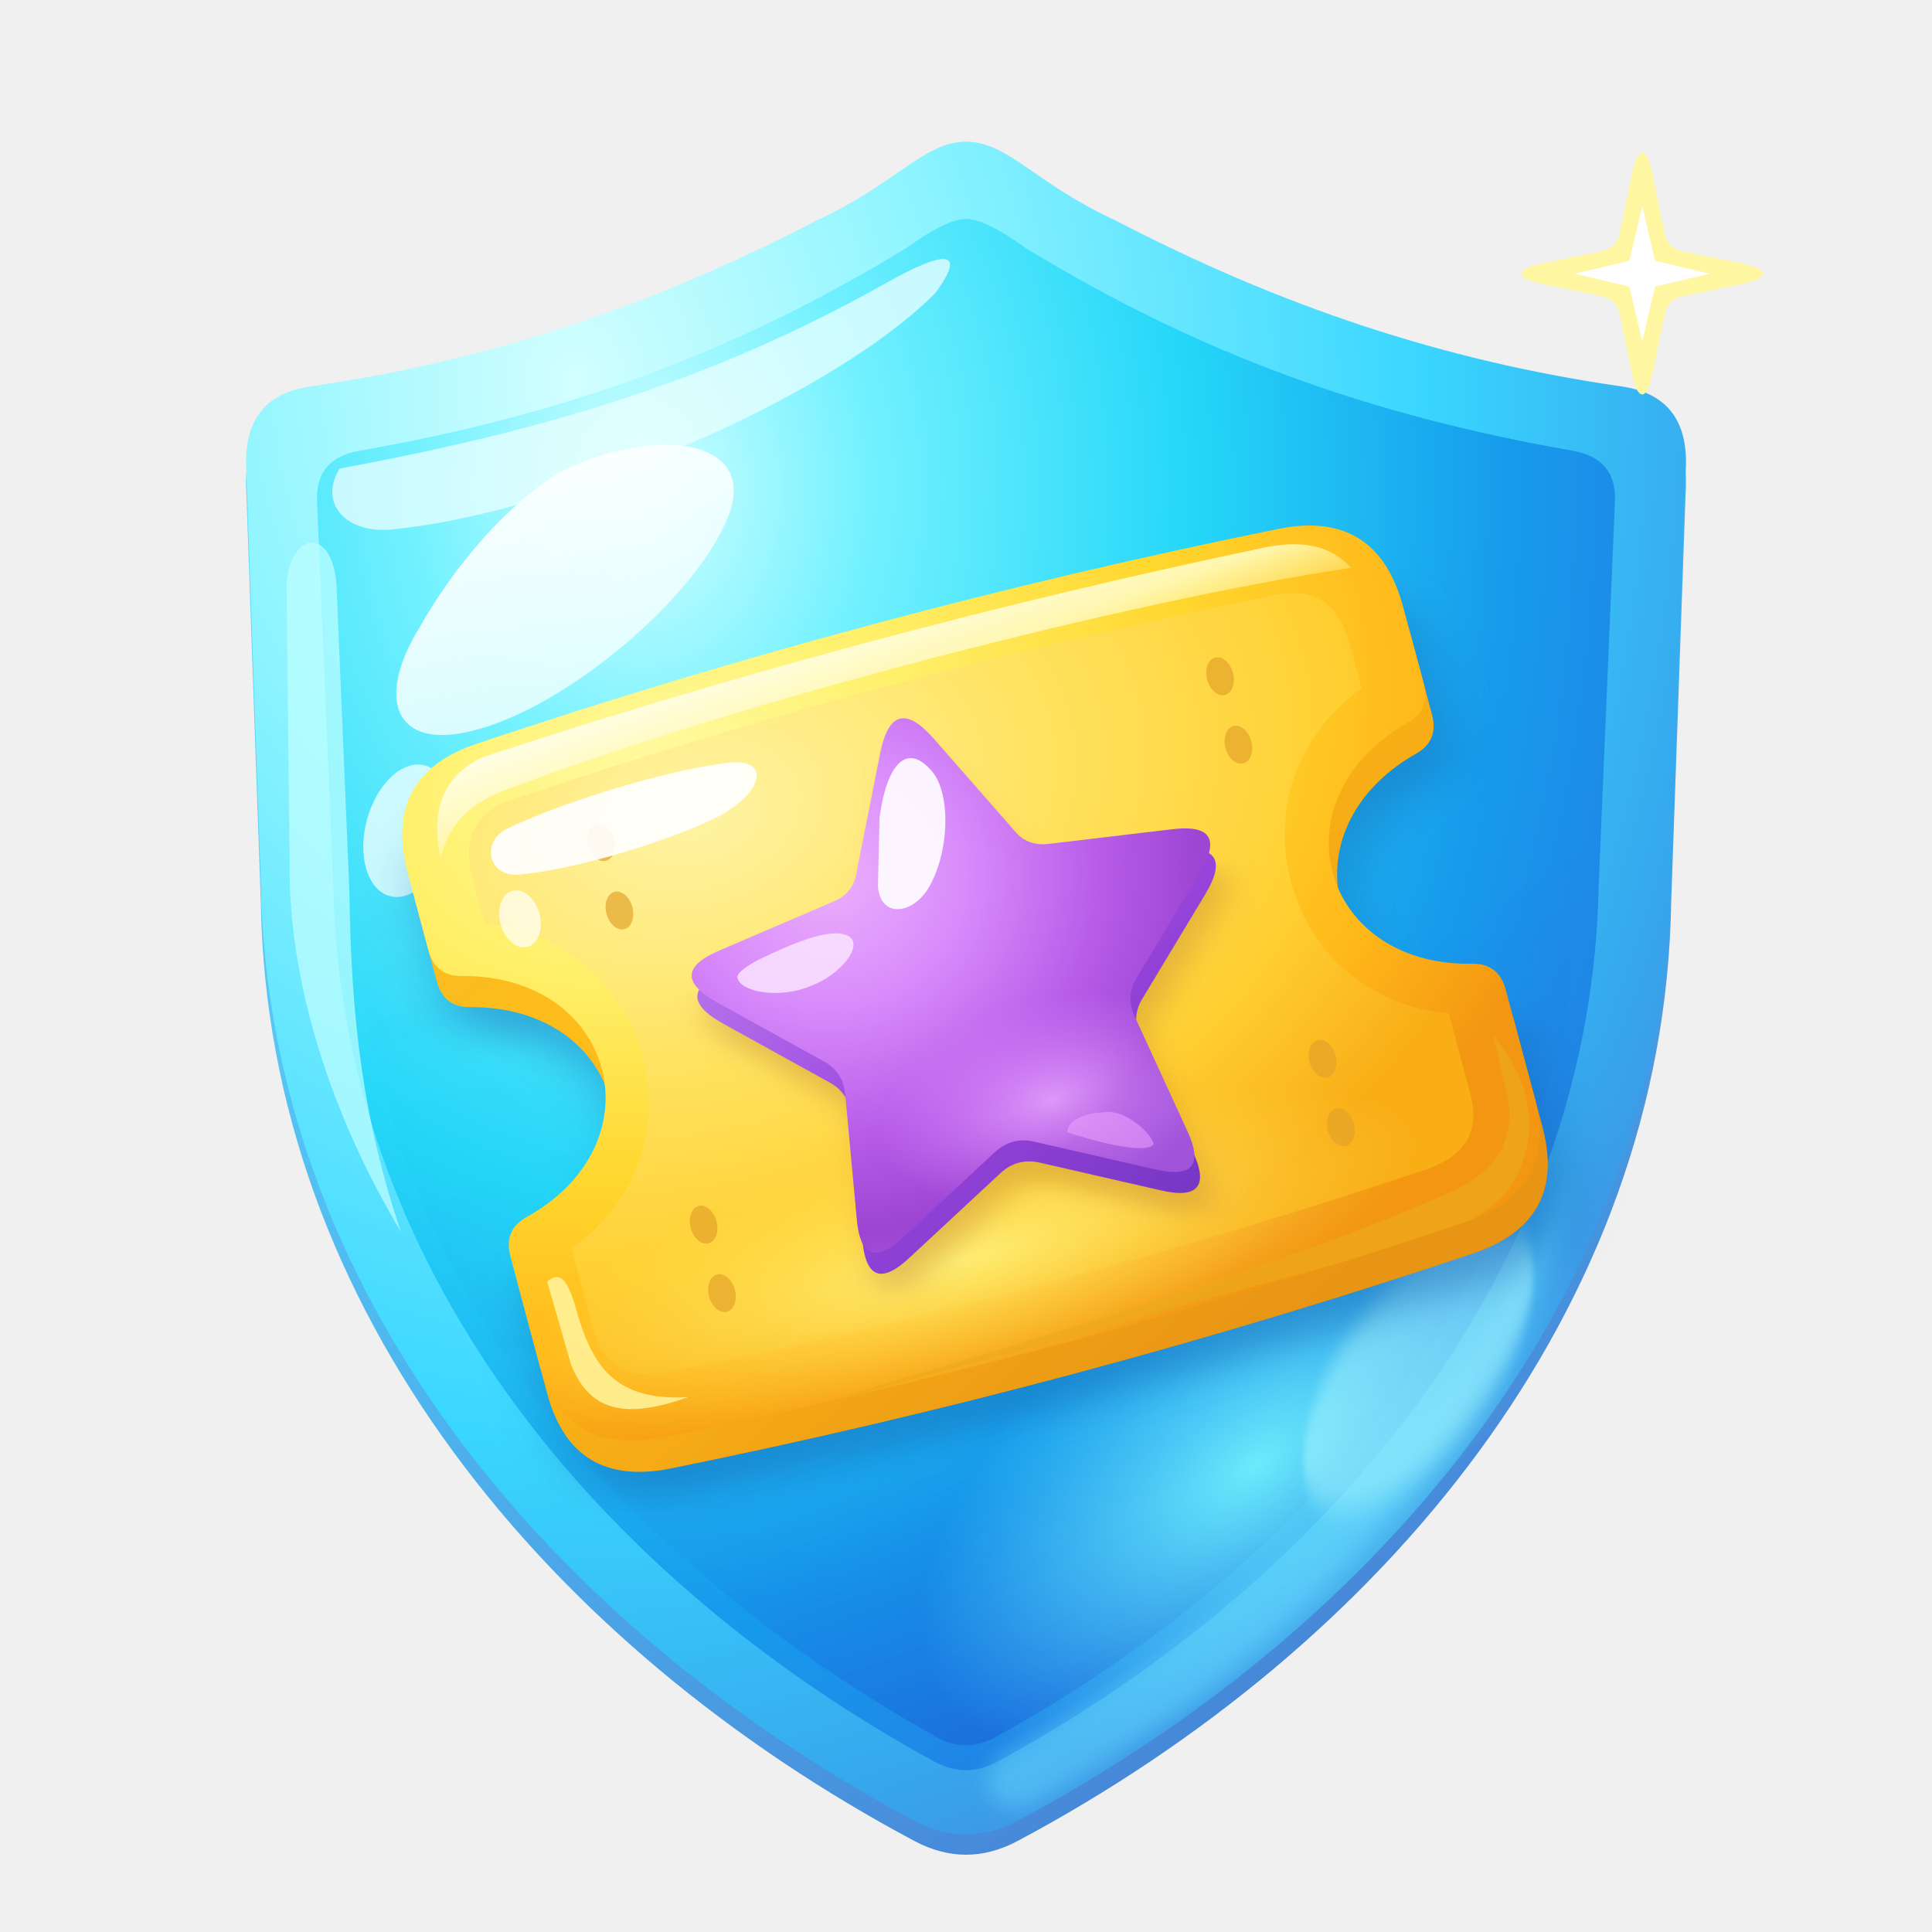
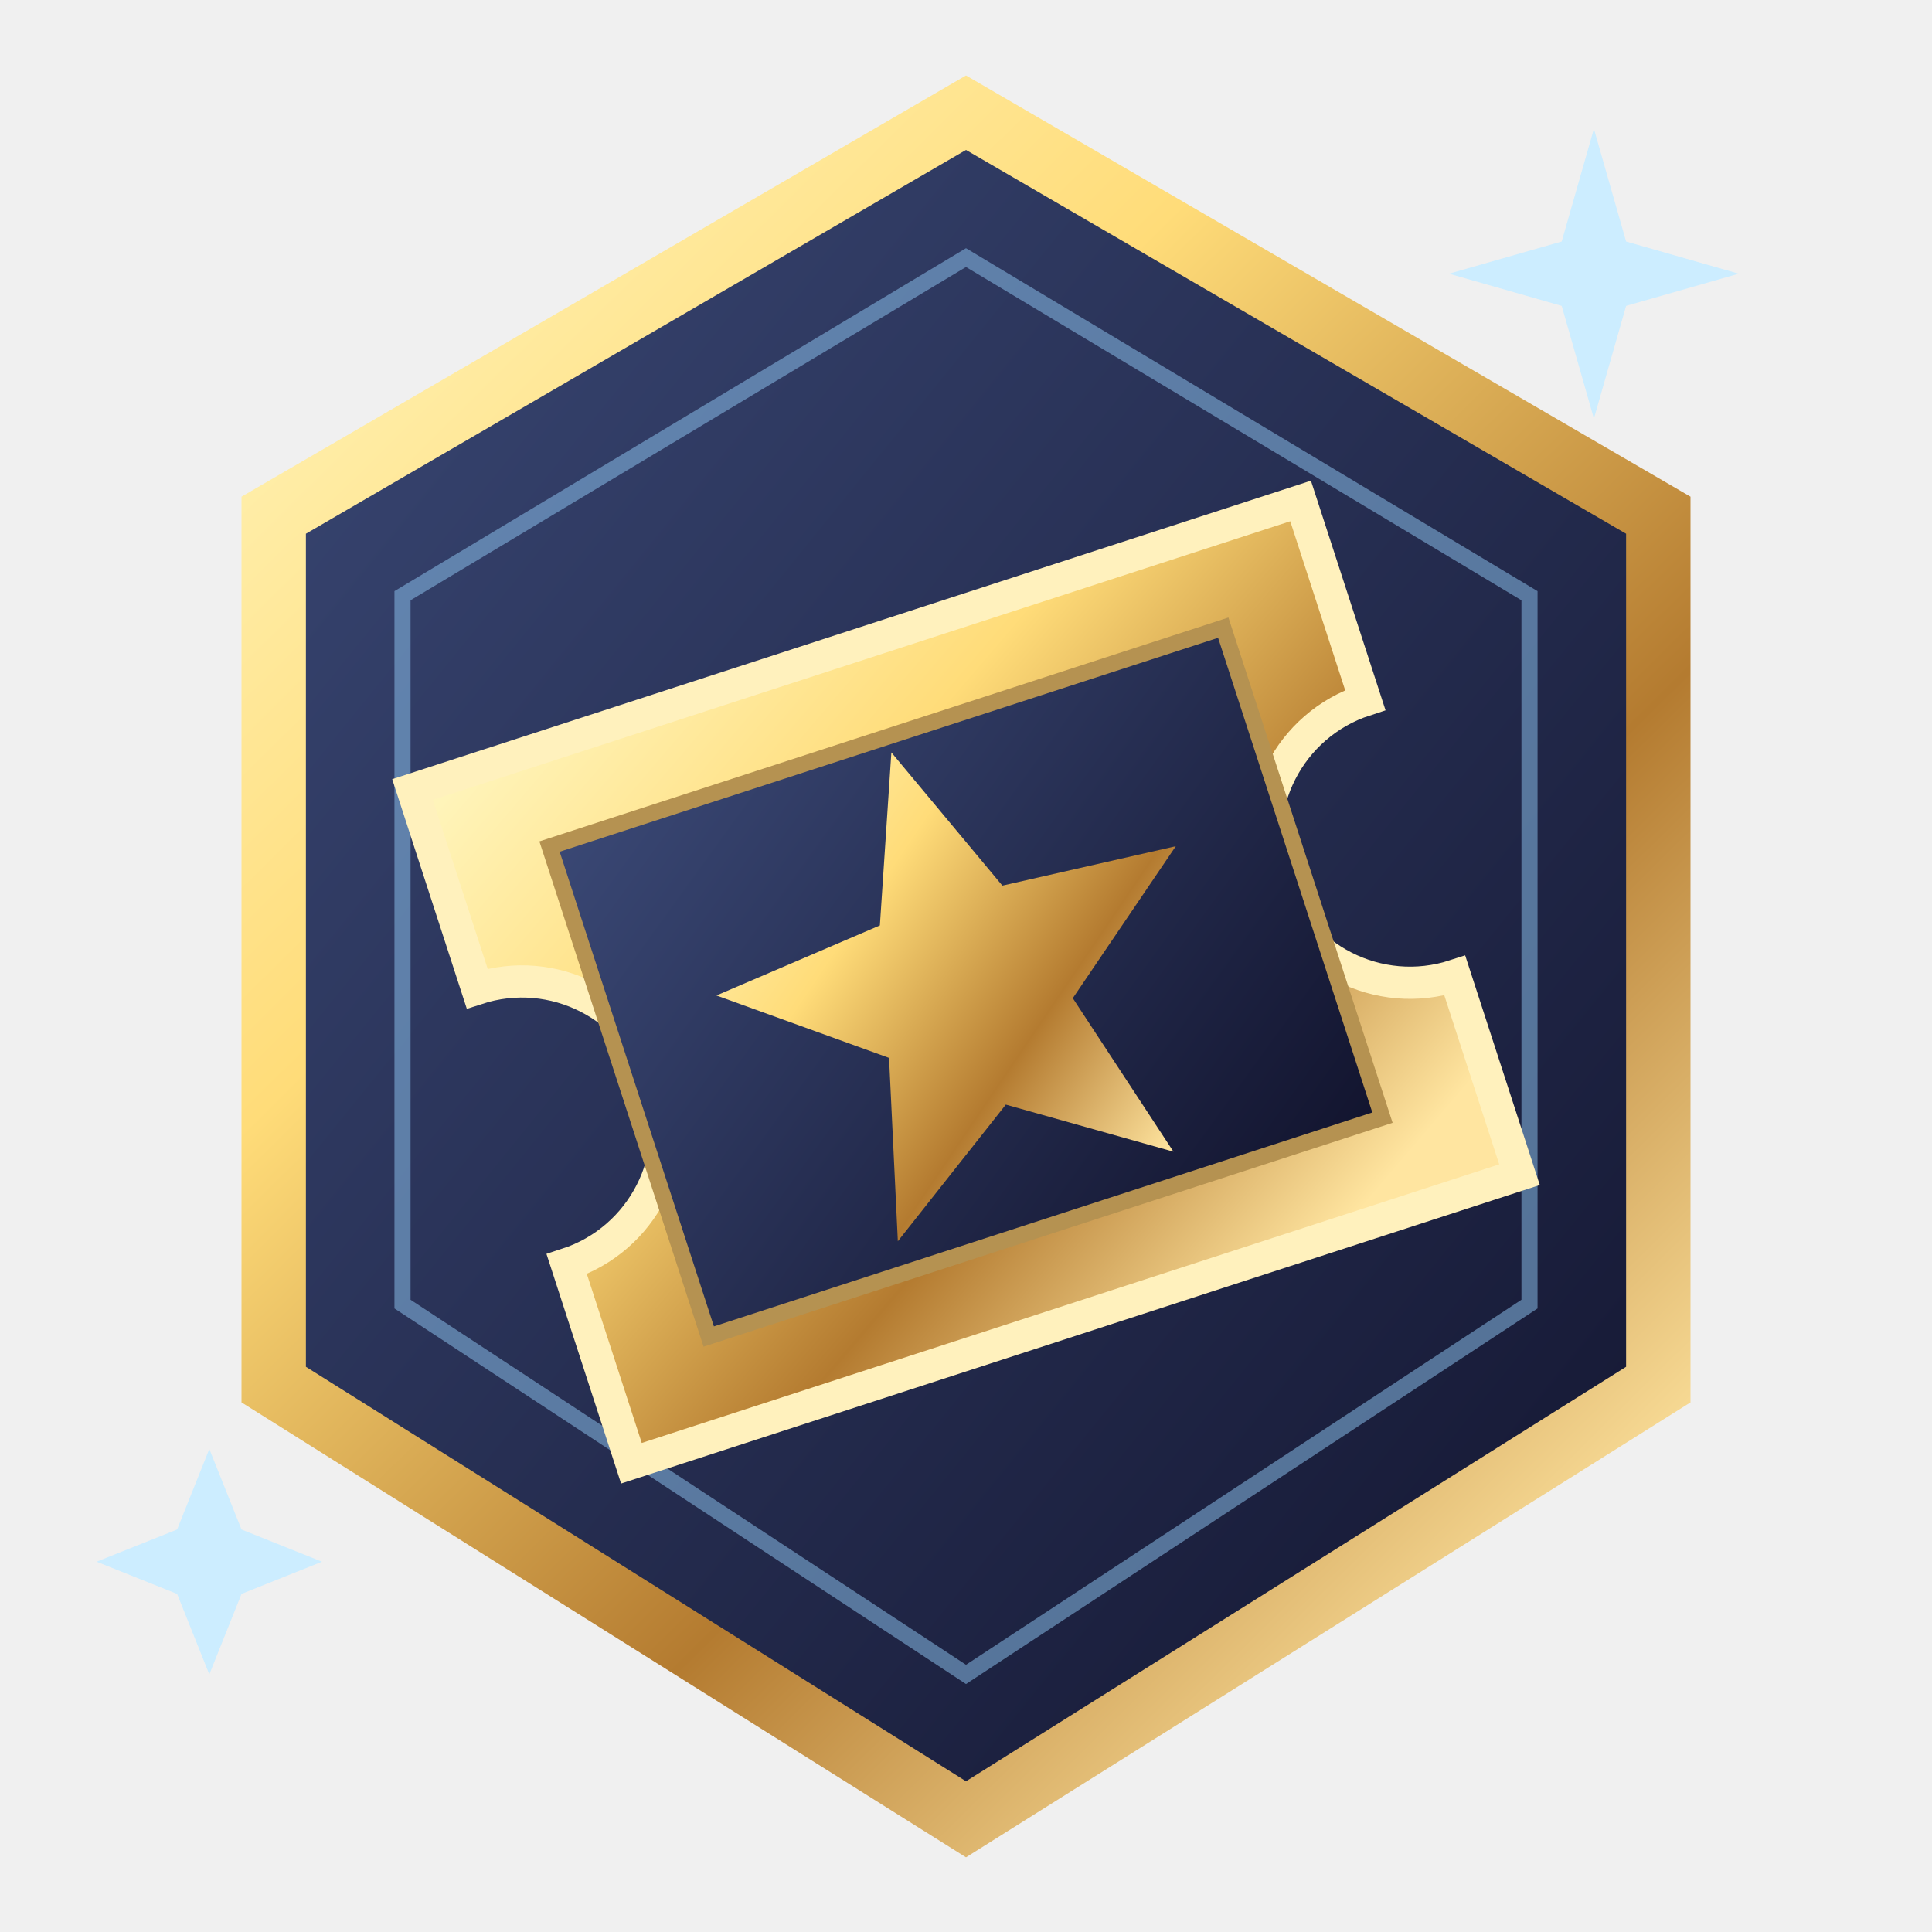
- <svg xmlns="http://www.w3.org/2000/svg" viewBox="0 0 120 120" role="img" aria-labelledby="lite-title lite-desc">
+ <svg xmlns="http://www.w3.org/2000/svg" viewBox="0 0 120 120">
  <defs>
-     <radialGradient id="b" cx=".23" cy=".16" r=".93" gradientTransform="translate(0 -.02) scale(1 1.05)">
-       <stop stop-color="#D2FFFF" />
-       <stop offset=".28" stop-color="#8CF4FF" />
-       <stop offset=".63" stop-color="#39D6FF" />
-       <stop offset=".86" stop-color="#36A7ED" />
-       <stop offset="1" stop-color="#4785DC" />
-     </radialGradient>
-     <linearGradient id="shield-depth" x1=".12" y1="0" x2=".75" y2="1">
-       <stop stop-color="#67DFFF" />
-       <stop offset=".5" stop-color="#4EB7EF" />
-       <stop offset="1" stop-color="#457ED4" />
+     <linearGradient id="g" x2=".8" y2="1">
+       <stop stop-color="#fff6bf" />
+       <stop offset=".35" stop-color="#ffdc79" />
+       <stop offset=".7" stop-color="#b47b30" />
+       <stop offset="1" stop-color="#ffe5a0" />
    </linearGradient>
-     <radialGradient id="shield-face" cx=".25" cy=".19" r=".88" gradientTransform="translate(0 -.03) scale(1 1.08)">
-       <stop stop-color="#D2FFFF" />
-       <stop offset=".2" stop-color="#72F1FF" />
-       <stop offset=".48" stop-color="#25D7F8" />
-       <stop offset=".76" stop-color="#169BEC" />
-       <stop offset="1" stop-color="#2678E1" />
-     </radialGradient>
-     <linearGradient id="shield-bottom" x1=".2" y1="0" x2=".72" y2="1">
-       <stop stop-color="#0B83E4" stop-opacity="0" />
-       <stop offset=".66" stop-color="#175AD4" stop-opacity=".06" />
-       <stop offset="1" stop-color="#164DD2" stop-opacity=".54" />
+     <linearGradient id="b" x2="1" y2="1">
+       <stop stop-color="#3a4875" />
+       <stop offset="1" stop-color="#12142e" />
    </linearGradient>
-     <radialGradient id="blue-bounce" cx=".5" cy=".5" r=".5">
-       <stop stop-color="#78F9FF" stop-opacity=".88" />
-       <stop offset=".6" stop-color="#67EDFF" stop-opacity=".38" />
-       <stop offset="1" stop-color="#5CE5FF" stop-opacity="0" />
-     </radialGradient>
-     <radialGradient id="g" cx=".26" cy=".12" r=".94">
-       <stop stop-color="#FFFBA5" />
-       <stop offset=".26" stop-color="#FFF16D" />
-       <stop offset=".56" stop-color="#FFD72F" />
-       <stop offset=".81" stop-color="#FFB819" />
-       <stop offset="1" stop-color="#F39712" />
-     </radialGradient>
-     <linearGradient id="ticket-depth" x1=".08" y1="0" x2=".74" y2="1">
-       <stop stop-color="#F7BD23" />
-       <stop offset=".42" stop-color="#FFBB16" />
-       <stop offset="1" stop-color="#E89415" />
-     </linearGradient>
-     <radialGradient id="ticket-face" cx=".25" cy=".12" r=".96">
-       <stop stop-color="#FFF4A5" />
-       <stop offset=".4" stop-color="#FFE361" />
-       <stop offset=".75" stop-color="#FFD033" />
-       <stop offset="1" stop-color="#F9AE16" />
-     </radialGradient>
-     <linearGradient id="ticket-top-light" x1=".08" y1="0" x2=".9" y2="1">
-       <stop stop-color="#FFFFEC" />
-       <stop offset=".48" stop-color="#FFF8B6" stop-opacity=".95" />
-       <stop offset="1" stop-color="#FFF486" stop-opacity="0" />
-     </linearGradient>
-     <radialGradient id="ticket-bounce" cx=".5" cy=".5" r=".5">
-       <stop stop-color="#FFF37D" stop-opacity=".9" />
-       <stop offset="1" stop-color="#FFE14F" stop-opacity="0" />
-     </radialGradient>
-     <linearGradient id="star-depth" x1=".2" y1="0" x2=".76" y2="1">
-       <stop stop-color="#C286F2" />
-       <stop offset=".6" stop-color="#9A45DD" />
-       <stop offset="1" stop-color="#7838C6" />
-     </linearGradient>
-     <radialGradient id="star-face" cx=".3" cy=".27" r=".78">
-       <stop stop-color="#ECAEFD" />
-       <stop offset=".32" stop-color="#D88BFB" />
-       <stop offset=".65" stop-color="#B75BE8" />
-       <stop offset=".89" stop-color="#9C45D3" />
-       <stop offset="1" stop-color="#A153DA" />
-     </radialGradient>
-     <radialGradient id="star-bounce" cx=".5" cy=".5" r=".5">
-       <stop stop-color="#EAA9FF" stop-opacity=".8" />
-       <stop offset="1" stop-color="#D986FF" stop-opacity="0" />
-     </radialGradient>
-     <linearGradient id="white-gloss" x1=".2" y1="0" x2=".7" y2="1">
-       <stop stop-color="#FFFFFF" />
-       <stop offset="1" stop-color="#EAFFFF" stop-opacity=".8" />
-     </linearGradient>
-     <filter id="contact-soft" x="-.18" y="-.24" width="1.4" height="1.55" color-interpolation-filters="sRGB">
-       <feGaussianBlur stdDeviation="1.45" />
-     </filter>
-     <filter id="star-contact" x="-.2" y="-.2" width="1.4" height="1.5" color-interpolation-filters="sRGB">
-       <feGaussianBlur stdDeviation=".9" />
-     </filter>
-     <filter id="gloss-soft" x="-.3" y="-.3" width="1.6" height="1.6" color-interpolation-filters="sRGB">
-       <feGaussianBlur stdDeviation=".65" />
-     </filter>
-     <path id="shield-shape" d="M60 8.8C62.6 8.8 64.3 11.4 69.3 13.7C79.5 19 89.6 22.4 100.7 24Q105 24.6 104.7 29.3L103.8 54.8C103.4 80.1 85.9 101 63.2 113.1Q60 114.8 56.8 113.1C34.1 101 16.6 80.1 16.2 54.8L15.3 29.3Q15 24.6 19.3 24C30.4 22.4 40.5 19 50.7 13.7C55.7 11.4 57.4 8.8 60 8.8Z" />
-     <path id="ticket-shape" d="M34.2 38.8Q60 37.2 85.8 38.8Q92 39.2 92 45.5V50.4Q92 52.1 90.4 52.5C81.2 54.9 81.2 65.7 90.4 68Q92 68.4 92 70.1V76.9Q92 83 85.8 83.4Q60 85 34.2 83.4Q28 83 28 76.9V70.1Q28 68.4 29.6 68C38.8 65.7 38.8 54.9 29.6 52.5Q28 52.1 28 50.4V45.5Q28 39.2 34.2 38.8Z" />
-     <path id="star-shape" d="M58.3 45.8Q60 42.4 61.7 45.8L65.1 52.7Q65.6 53.8 66.9 54L74.5 55.1Q78.2 55.6 75.5 58.2L70 63.5Q69.1 64.4 69.3 65.7L70.6 73.3Q71.3 77 68 75.2L61.2 71.6Q60 71 58.8 71.6L52 75.2Q48.7 77 49.4 73.3L50.7 65.7Q50.9 64.4 50 63.5L44.5 58.2Q41.8 55.6 45.5 55.1L53.1 54Q54.4 53.8 54.9 52.7Z" />
-     <clipPath id="shield-clip">
-       <use href="#shield-shape" />
-     </clipPath>
-     <clipPath id="ticket-clip">
-       <use href="#ticket-shape" />
-     </clipPath>
-     <clipPath id="star-clip">
-       <use href="#star-shape" />
-     </clipPath>
  </defs>
-   <g stroke-linecap="round" stroke-linejoin="round">
-     <use href="#shield-shape" transform="translate(0 1.25)" fill="url(#shield-depth)" />
-     <use href="#shield-shape" fill="url(#b)" />
-     <path d="M60 13.6Q61.2 13.6 63.7 15.4C74.5 22 85.1 25.8 97.7 28Q100.5 28.5 100.3 31.3L99.3 54.9C98.9 78.6 83 97.9 62 109.4Q60 110.5 58 109.4C37 97.9 21.1 78.6 20.7 54.9L19.7 31.3Q19.5 28.5 22.3 28C34.9 25.8 45.5 22 56.3 15.4Q58.8 13.6 60 13.6Z" fill="url(#shield-face)" />
-     <path d="M23.1 49.9C30.9 71.5 61.9 80.6 98.1 52.7C98 77.9 82.2 96.6 62 107.8Q60 109 58 107.8C37.7 96.4 22.3 78.1 22 54.9Z" fill="url(#shield-bottom)" />
-     <g clip-path="url(#shield-clip)">
-       <ellipse cx="78" cy="91" rx="24" ry="13" transform="rotate(-37 78 91)" fill="url(#blue-bounce)" />
-       <path d="M21.1 29.1C34.1 26.7 44.3 23.6 55 17.6C58.9 15.4 60 15.6 58.1 18.2C51.2 25.1 34.1 32 24.2 32.9C21.4 33.1 19.8 31.2 21.1 29.1Z" fill="#EAFFFF" opacity=".76" />
-       <path d="M17.8 36.3C18 33.1 20.6 32.6 20.9 36.3L21.7 55.3C21.8 63.5 22.6 69.7 24.9 76.5C21 70 18.2 62.2 18 54.8Z" fill="#BFFFFF" opacity=".71" />
-       <path d="M62.3 108.9C79.5 99.3 91.9 85.8 97.7 72.9C95 86.6 81.2 103 64.2 112C62.1 113.1 60.2 111.1 62.3 108.9Z" fill="#67D9FF" opacity=".45" filter="url(#gloss-soft)" />
-     </g>
-     <path d="M34.8 29.3C40.6 26.5 46.7 27.2 45.4 31.6C43.7 36.8 35.2 44 29.3 45.4C24.5 46.6 23.3 43.4 26.1 38.9C28.2 35.2 31.4 31.4 34.8 29.3Z" fill="url(#white-gloss)" />
-     <ellipse cx="25.3" cy="51.6" rx="2.6" ry="4.2" transform="rotate(15 25.3 51.6)" fill="#EEFFFF" opacity=".78" />
-     <ellipse cx="88.1" cy="84.9" rx="4.6" ry="10.4" transform="rotate(36 88.1 84.9)" fill="#B6FCFF" opacity=".44" filter="url(#gloss-soft)" />
-     <g transform="rotate(-15 60 60)">
-       <use href="#ticket-shape" transform="translate(.4 3.8)" fill="#165CA8" opacity=".41" filter="url(#contact-soft)" />
-       <use href="#ticket-shape" transform="translate(0 2)" fill="url(#ticket-depth)" />
-       <use href="#ticket-shape" fill="url(#g)" />
-       <path d="M35.6 42.7Q60 41.2 84.4 42.7Q88.2 42.9 88.2 46.8V49.7C78.4 53.4 78.4 67 88.2 70.6V75.8Q88.2 79.3 84.4 79.6Q60 81.1 35.6 79.6Q31.8 79.3 31.8 75.8V70.6C41.6 67 41.6 53.4 31.8 49.7V46.8Q31.8 42.9 35.6 42.7Z" fill="url(#ticket-face)" />
-       <g clip-path="url(#ticket-clip)">
-         <ellipse cx="55" cy="77.5" rx="29" ry="7.9" fill="url(#ticket-bounce)" />
-         <path d="M34.4 39.7Q59.5 38.3 84.8 39.7C87.1 39.9 88.6 40.6 89.5 42.3C75.4 40.7 50.7 40.5 35.6 42C32.9 42.2 31.3 43.1 30.2 45.1C30.4 42.2 31.5 40.2 34.4 39.7Z" fill="url(#ticket-top-light)" />
-         <path d="M29.8 72.2C30.7 71.8 31.1 72.2 31.1 74.7C31.2 78.2 32.1 80.5 36.4 81.4C32.6 81.7 30.3 80.9 29.9 77.6Z" fill="#FFF7A0" opacity=".83" />
-         <path d="M85.8 81.3C88.7 80.7 90.2 79.1 90.4 76.5L90.5 72.6C92.1 75.9 91.9 79.6 88.9 82.2Q87.3 83.4 83.4 83.8L39 84C60.2 83.5 75.3 83 85.8 81.3Z" fill="#EBA91B" opacity=".65" />
-       </g>
-       <g fill="#E3A128" opacity=".67">
-         <ellipse cx="40.1" cy="46.7" rx=".83" ry="1.2" />
-         <ellipse cx="40.1" cy="51.1" rx=".83" ry="1.2" />
-         <ellipse cx="40.1" cy="71.3" rx=".83" ry="1.2" />
-         <ellipse cx="40.1" cy="75.7" rx=".83" ry="1.2" />
-         <ellipse cx="79.9" cy="46.7" rx=".83" ry="1.2" />
-         <ellipse cx="79.9" cy="51.1" rx=".83" ry="1.2" />
-         <ellipse cx="79.9" cy="71.3" rx=".83" ry="1.2" />
-         <ellipse cx="79.9" cy="75.7" rx=".83" ry="1.2" />
-       </g>
-       <path d="M34.6 44.4C38.2 43.7 45.1 43.4 49.1 44C51.6 44.4 50.7 46.4 47.3 47.1C43.5 47.8 37.7 47.9 34.5 47.3C32.8 46.9 32.9 44.8 34.6 44.4Z" fill="#FFFFFF" opacity=".92" />
-       <ellipse cx="34" cy="50" rx="1.25" ry="1.8" fill="#FFFEEE" opacity=".8" />
-       <use href="#star-shape" transform="translate(.3 2.7)" fill="#AC6A2B" opacity=".31" filter="url(#star-contact)" />
-       <use href="#star-shape" transform="translate(0 1.35)" fill="url(#star-depth)" />
-       <use href="#star-shape" fill="url(#star-face)" />
-       <g clip-path="url(#star-clip)">
-         <ellipse cx="63" cy="69.4" rx="10.9" ry="6.3" fill="url(#star-bounce)" />
-         <path d="M57.2 49.7C58.5 46.6 60 45.7 61 47.6C61.9 49.1 61 52.5 59.3 54.4C57.9 56.1 55.6 55.9 56 53.8Z" fill="#FFFFFF" opacity=".9" />
-         <path d="M47.6 56.3C49.7 55.9 52.7 55.4 53.5 56.4C54.1 57.2 52.3 58.5 50.4 58.7C48.2 59 46 57.9 46.1 57C46.2 56.7 46.8 56.5 47.6 56.3Z" fill="#FCEBFF" opacity=".78" />
-         <path d="M65.9 71C67 71 68.4 72.8 68.4 73.7C67.7 74.3 64.3 72.2 63.4 71.6C63.6 70.9 64.8 70.7 65.9 71Z" fill="#F1A5FF" opacity=".52" />
-       </g>
-     </g>
-     <path d="M102 9.5Q102.4 9.5 102.7 11.1L103.4 14.5Q103.6 15.4 104.5 15.6L107.9 16.3Q109.5 16.6 109.5 17Q109.5 17.4 107.9 17.7L104.5 18.4Q103.6 18.6 103.4 19.5L102.7 22.9Q102.4 24.5 102 24.5Q101.6 24.5 101.3 22.9L100.6 19.5Q100.4 18.6 99.5 18.4L96.1 17.7Q94.5 17.4 94.5 17Q94.5 16.6 96.1 16.3L99.5 15.6Q100.4 15.4 100.6 14.5L101.3 11.1Q101.6 9.5 102 9.5Z" fill="#FFF6A1" />
-     <path d="M102 12.8L102.8 16.2L106.2 17L102.8 17.8L102 21.2L101.2 17.8L97.8 17L101.2 16.2Z" fill="#FFFFFF" />
+   <path d="M60 7 103 32v54l-43 27L17 86V32Z" fill="url(#b)" stroke="url(#g)" stroke-width="4" />
+   <path d="m60 16 35 21v44l-35 23-35-23V37Z" fill="none" stroke="#91c9f4" stroke-opacity=".5" />
+   <g transform="rotate(-18 60 61)">
+     <path d="M31 39h58v13a9 9 0 0 0 0 18v13H31V70a9 9 0 0 0 0-18Z" fill="url(#g)" stroke="#fff1bd" stroke-width="2" />
+     <path d="M38 45h44v32H38Z" fill="url(#b)" stroke="#b59251" />
+     <path d="m60 46 4 10 11 1-9 7 3 11-9-6-9 6 3-11-9-7 11-1Z" fill="url(#g)" />
  </g>
+   <path d="m99 8 2 7 7 2-7 2-2 7-2-7-7-2 7-2ZM13 90l2 5 5 2-5 2-2 5-2-5-5-2 5-2Z" fill="#ccedff" />
</svg>
